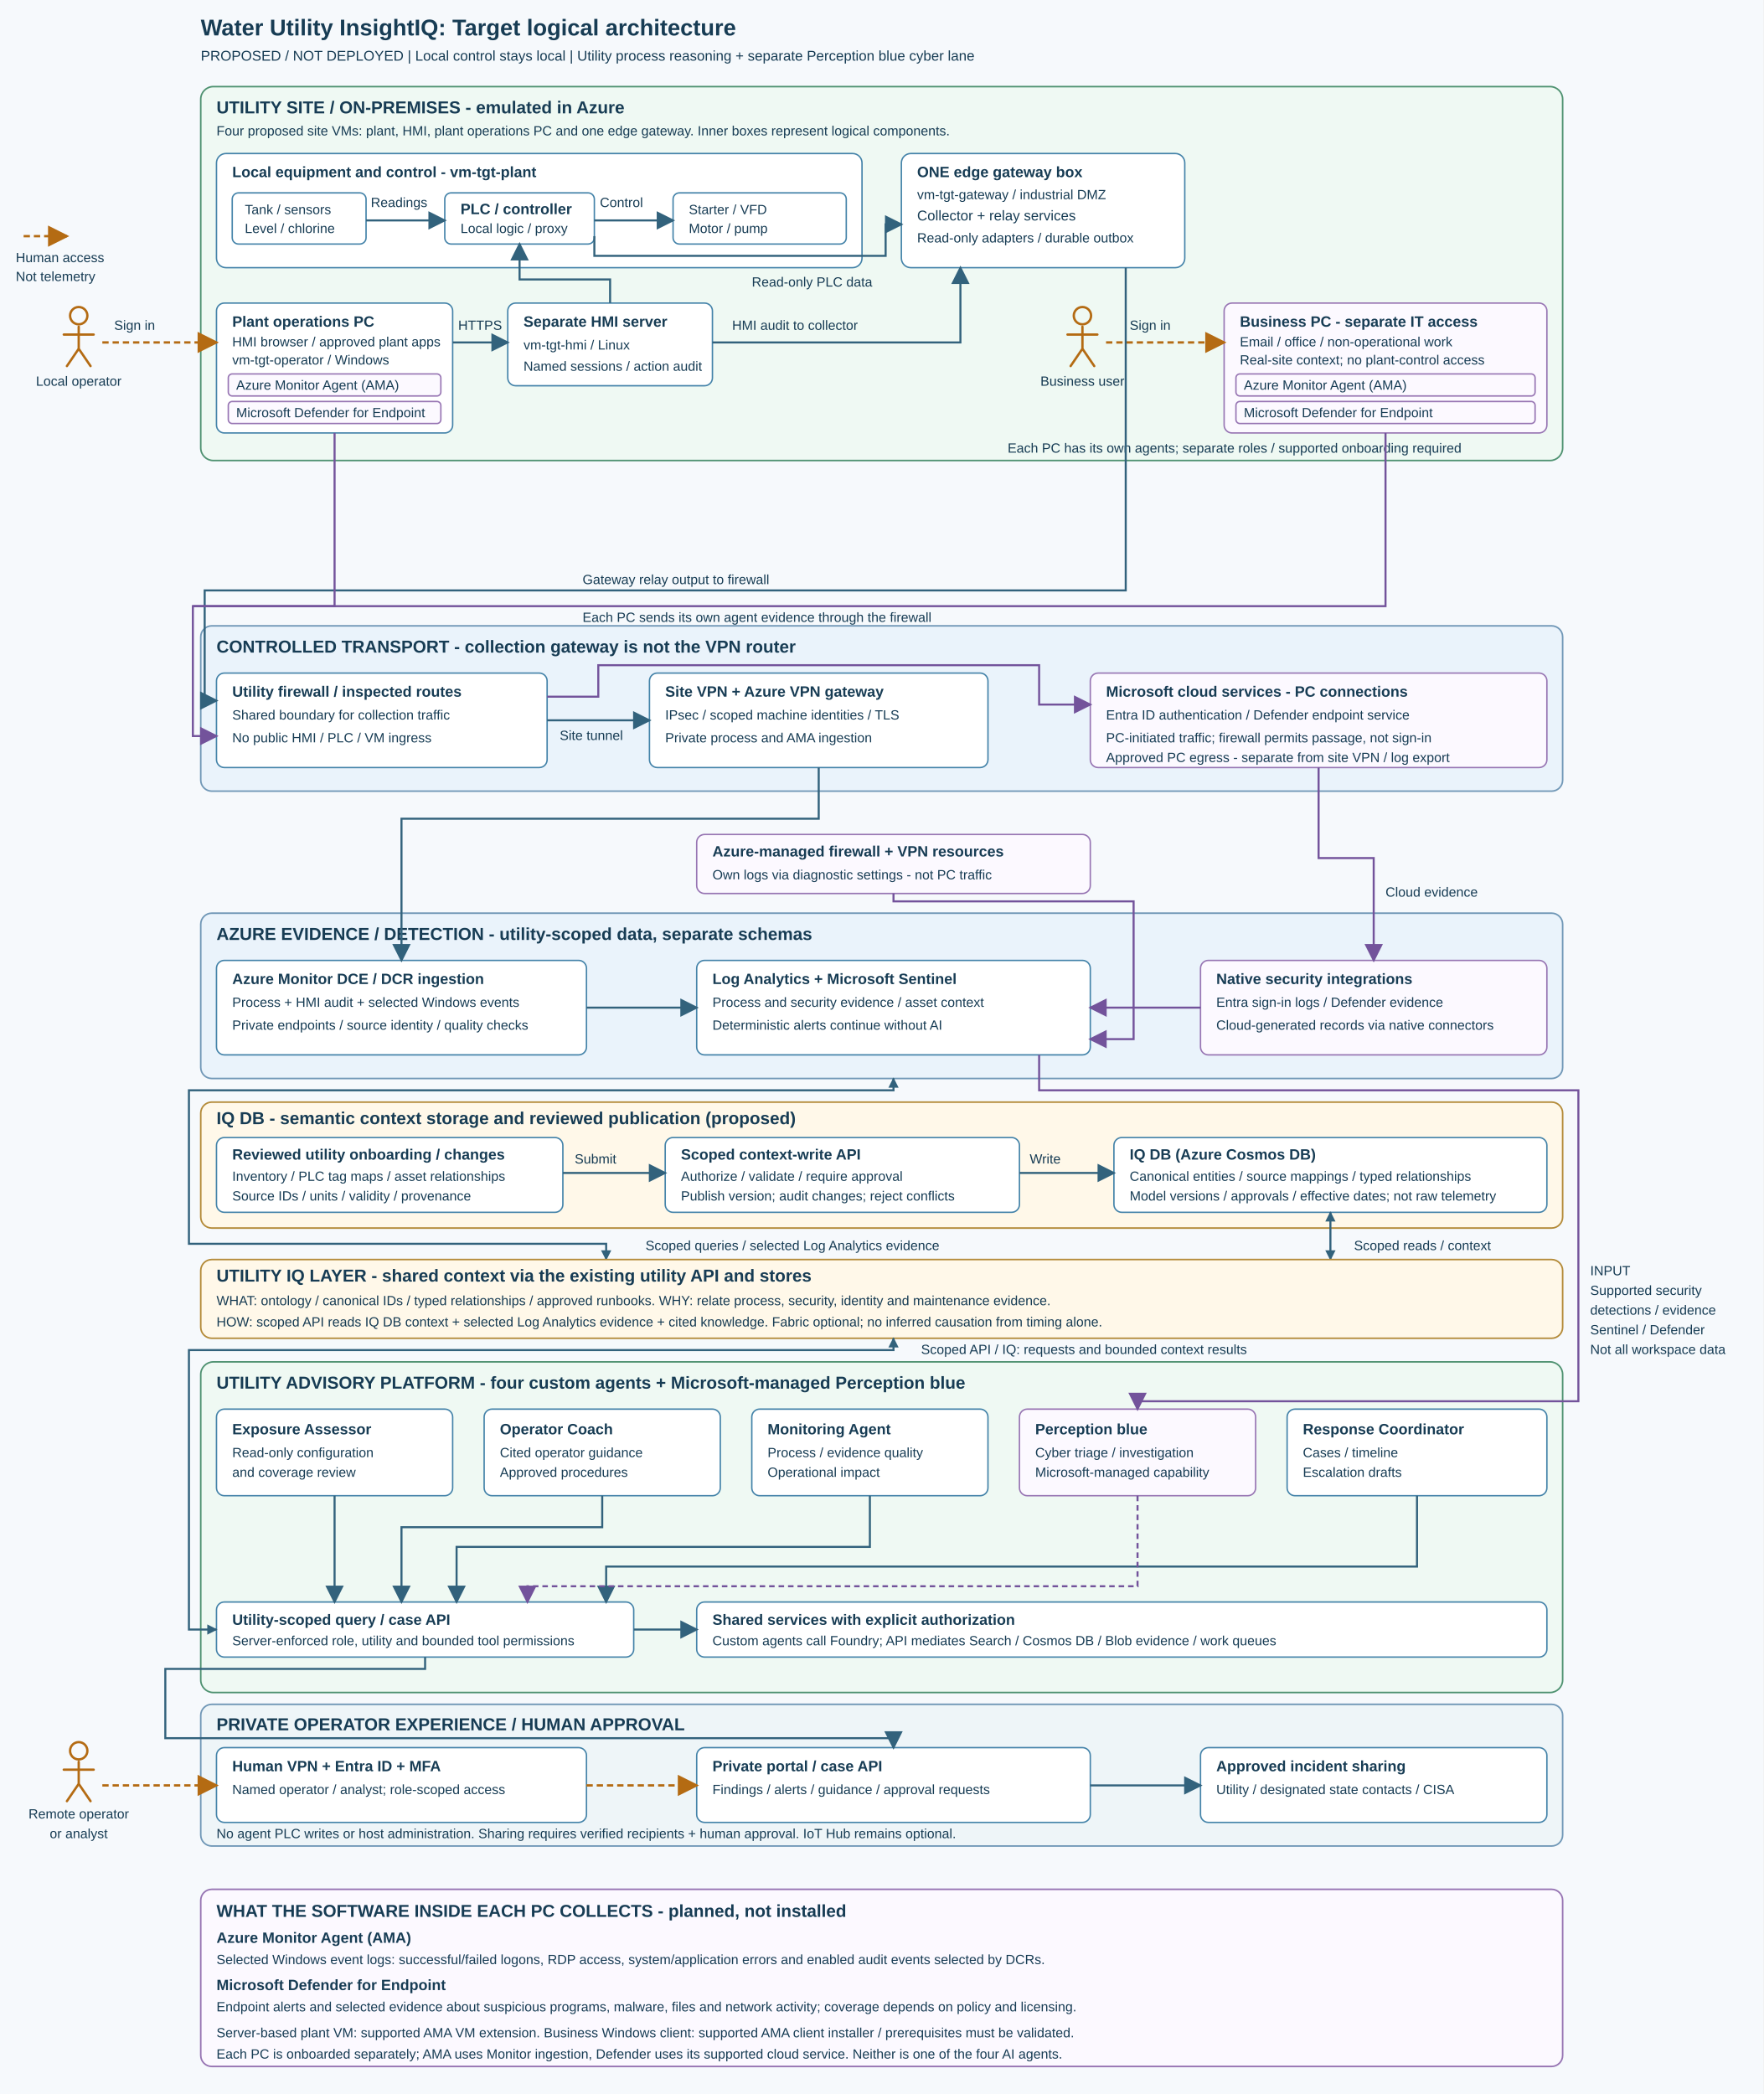
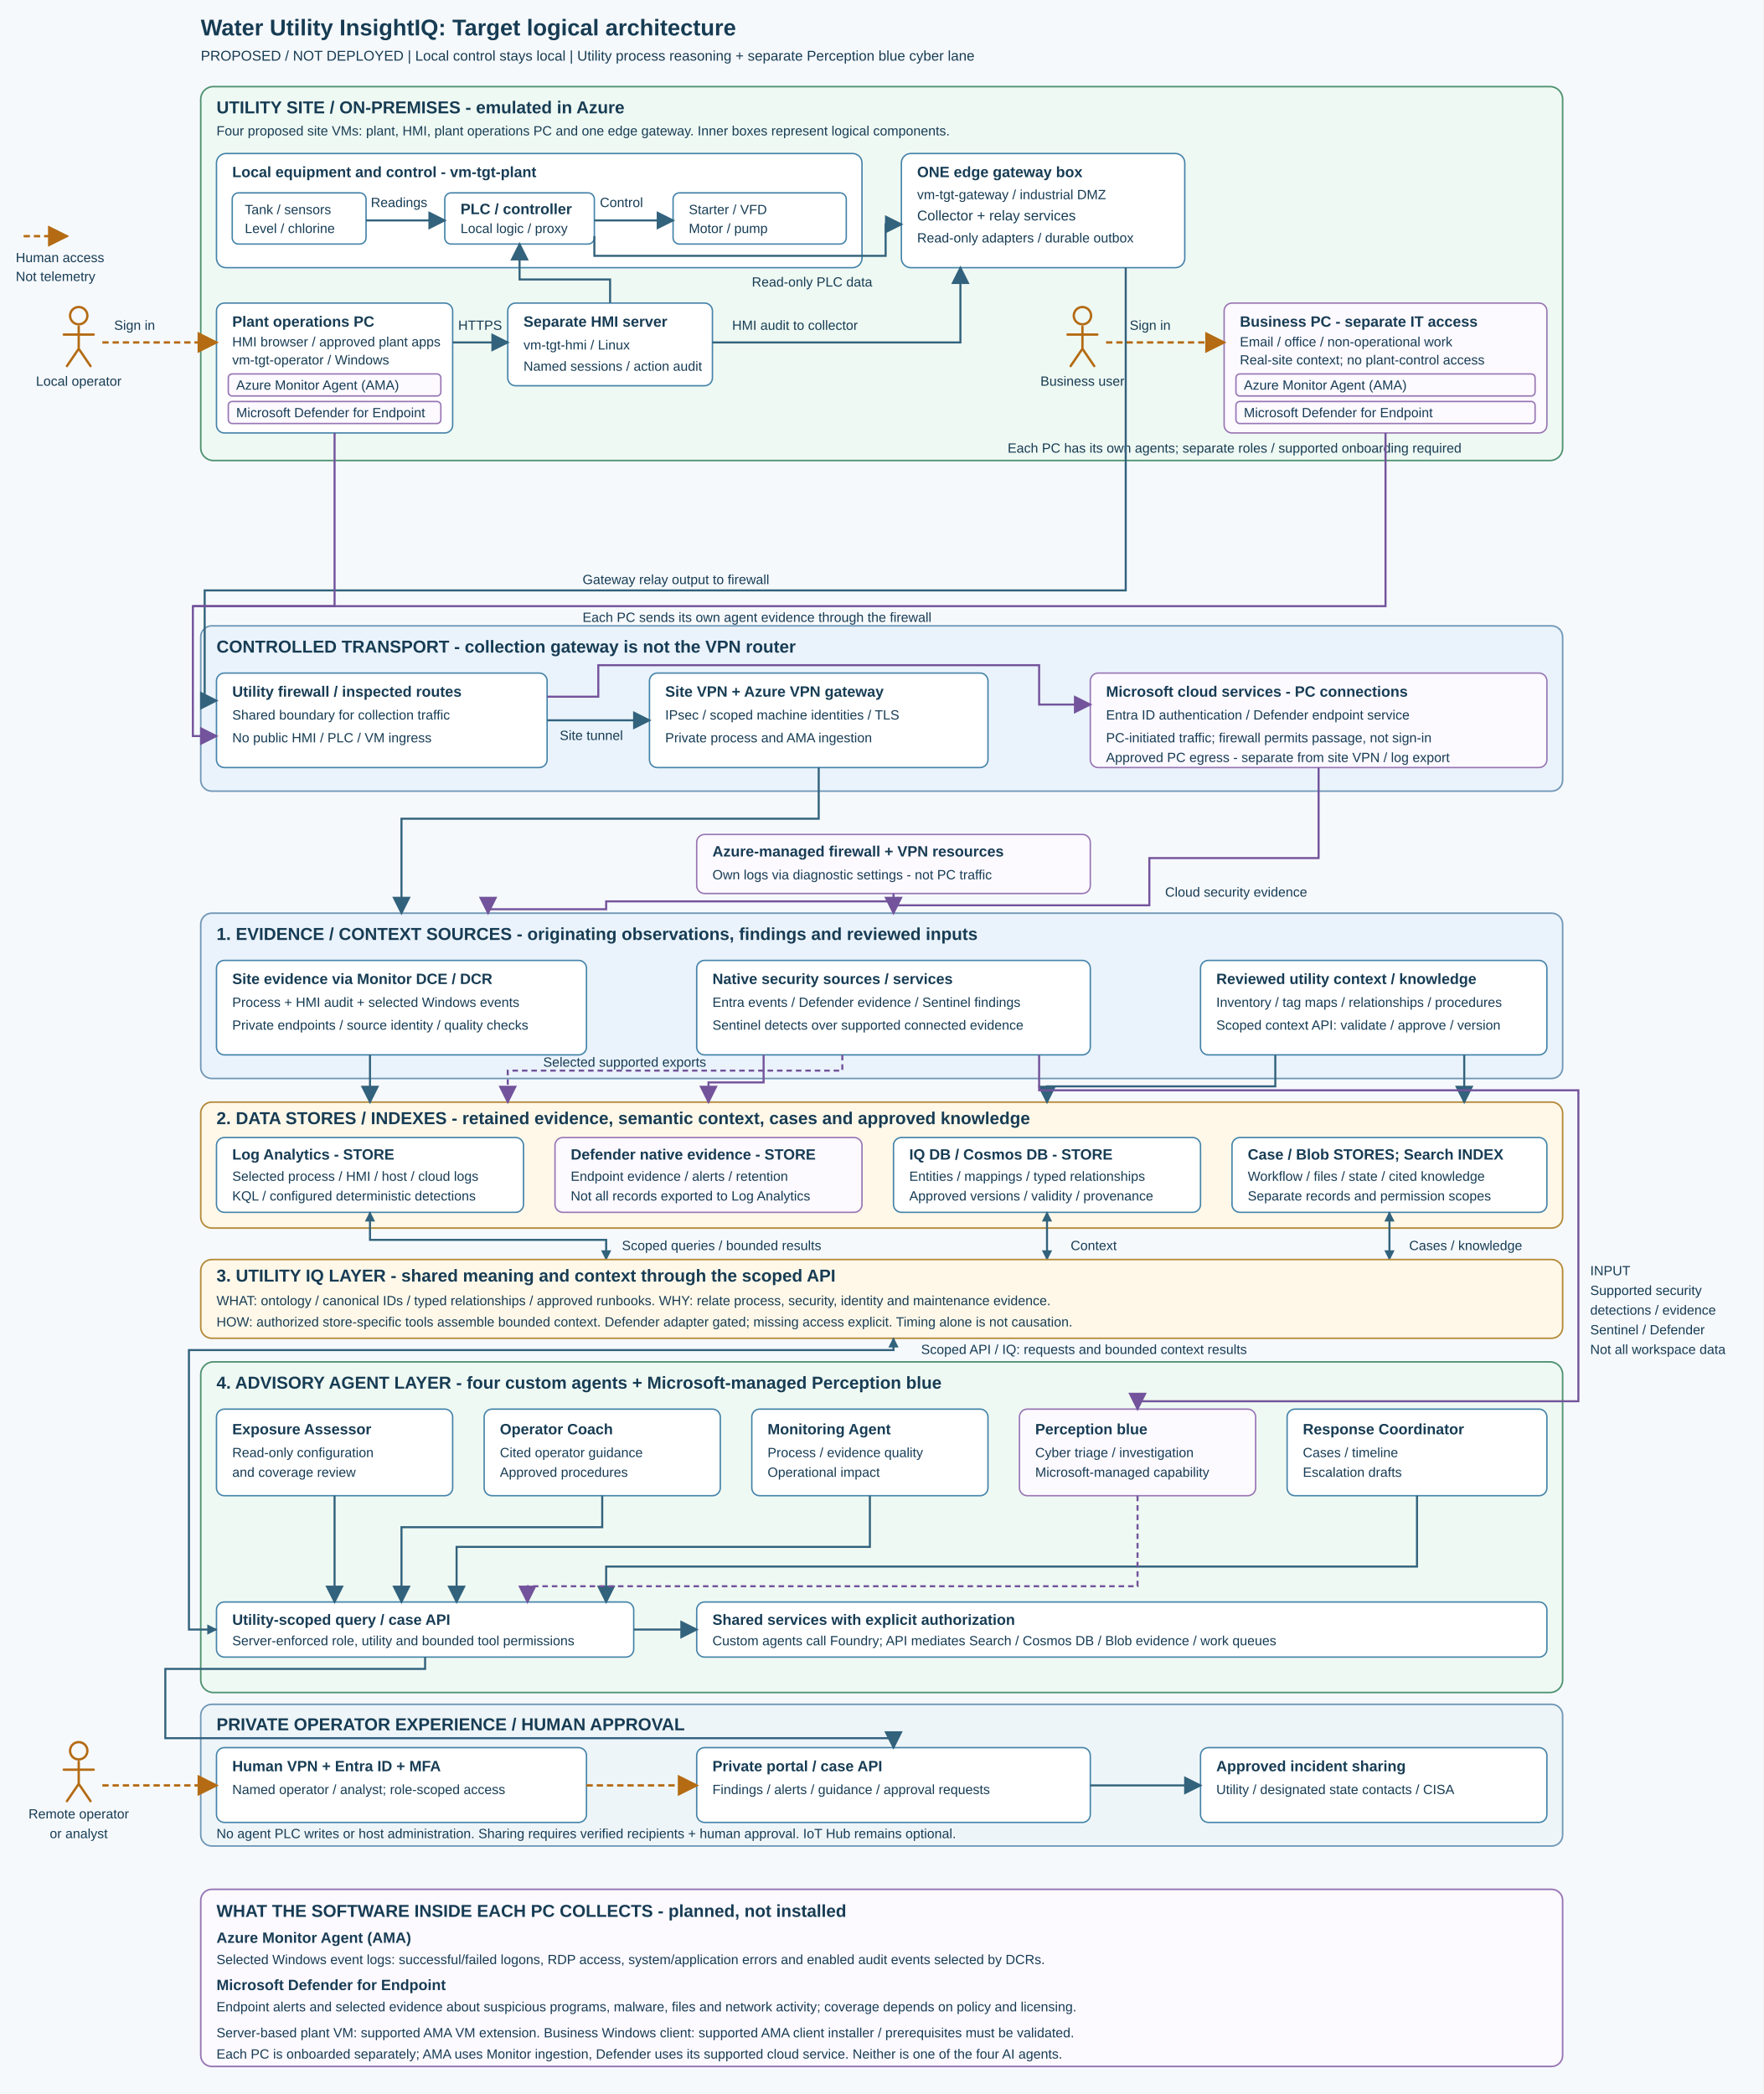
<svg xmlns="http://www.w3.org/2000/svg" width="2240" height="2660" viewBox="-220 0 2240 2660" style="max-width:100%;height:auto" role="img" aria-labelledby="title description">
  <defs>
    <marker id="arrow" markerWidth="9" markerHeight="9" refX="8" refY="4.5" orient="auto">
      <path d="M0 0L9 4.5L0 9Z" fill="#32627c" />
    </marker>
    <marker id="query-arrow" markerWidth="5" markerHeight="5" refX="4.5" refY="2.5" orient="auto-start-reverse">
      <path d="M0 0L5 2.5L0 5Z" fill="#32627c" />
    </marker>
    <marker id="security-arrow" markerWidth="9" markerHeight="9" refX="8" refY="4.5" orient="auto">
      <path d="M0 0L9 4.5L0 9Z" fill="#73539b" />
    </marker>
    <marker id="access-arrow" markerWidth="9" markerHeight="9" refX="8" refY="4.5" orient="auto">
      <path d="M0 0L9 4.5L0 9Z" fill="#b46b13" />
    </marker>
    <g id="person">
      <circle cx="0" cy="-24" r="11" />
      <path d="M0 -10V18M-19 0H19M0 18L-15 40M0 18L15 40" />
    </g>
    <style>
      text{font-family:Segoe UI,Arial,sans-serif;fill:#173c54}
      .title{font-size:29px;font-weight:700}
      .heading{font-size:22px;font-weight:700}
      .subheading{font-size:19px;font-weight:700}
      .body{font-size:18px}
      .small{font-size:17px}
      .box{fill:#fff;stroke:#4483a9;stroke-width:1.8}
      .security{fill:#fcf9ff;stroke:#9775b3;stroke-width:1.8}
      .line{fill:none;stroke:#32627c;stroke-width:2.6;marker-end:url(#arrow)}
      .query-line{fill:none;stroke:#32627c;stroke-width:2.6;marker-start:url(#query-arrow);marker-end:url(#query-arrow)}
      .security-line{fill:none;stroke:#73539b;stroke-width:2.6;marker-end:url(#security-arrow)}
      .person{fill:none;stroke:#b46b13;stroke-width:3;stroke-linecap:round;stroke-linejoin:round}
      .access-line{fill:none;stroke:#b46b13;stroke-width:3;stroke-dasharray:8 5;marker-end:url(#access-arrow)}
    </style>
  </defs>
  <rect x="-220" width="2240" height="2660" fill="#f6f9fc" />
  <text x="35" y="45" class="title">Water Utility InsightIQ: Target logical architecture</text>
  <text x="35" y="77" class="body">PROPOSED / NOT DEPLOYED | Local control stays local | Utility process reasoning + separate Perception blue cyber lane</text>
  <rect x="35" y="110" width="1730" height="475" rx="16" fill="#eff9f3" stroke="#4f9271" stroke-width="2" />
  <text x="55" y="144" class="heading">UTILITY SITE / ON-PREMISES - emulated in Azure</text>
  <text x="55" y="172" class="small">Four proposed site VMs: plant, HMI, plant operations PC and one edge gateway. Inner boxes represent logical components.</text>
  <rect x="55" y="195" width="820" height="145" rx="12" class="box" />
  <text x="75" y="225" class="subheading">Local equipment and control - vm-tgt-plant</text>
  <rect x="75" y="245" width="170" height="65" rx="8" class="box" />
  <text x="91" y="272" class="small">Tank / sensors</text>
  <text x="91" y="296" class="small">Level / chlorine</text>
  <rect x="345" y="245" width="190" height="65" rx="8" class="box" />
  <text x="365" y="272" class="subheading">PLC / controller</text>
  <text x="365" y="296" class="small">Local logic / proxy</text>
  <rect x="635" y="245" width="220" height="65" rx="8" class="box" />
  <text x="655" y="272" class="small">Starter / VFD</text>
  <text x="655" y="296" class="small">Motor / pump</text>
  <path d="M245 280H345" class="line" />
  <text x="251" y="263" class="small">Readings</text>
  <path d="M535 280H635" class="line" />
  <text x="542" y="263" class="small">Control</text>
  <rect x="925" y="195" width="360" height="145" rx="12" class="box" />
  <text x="945" y="225" class="subheading">ONE edge gateway box</text>
  <text x="945" y="253" class="small">vm-tgt-gateway / industrial DMZ</text>
  <text x="945" y="280" class="body">Collector + relay services</text>
  <text x="945" y="308" class="small">Read-only adapters / durable outbox</text>
  <path d="M535 300V325H905V285H925" class="line" />
  <text x="735" y="364" class="small">Read-only PLC data</text>
  <rect x="55" y="385" width="300" height="165" rx="10" class="box" />
  <text x="75" y="415" class="subheading">Plant operations PC</text>
  <text x="75" y="440" class="small">HMI browser / approved plant apps</text>
  <text x="75" y="463" class="small">vm-tgt-operator / Windows</text>
  <rect x="70" y="475" width="270" height="28" rx="5" class="security" />
  <text x="80" y="495" class="small">Azure Monitor Agent (AMA)</text>
  <rect x="70" y="510" width="270" height="28" rx="5" class="security" />
  <text x="80" y="530" class="small">Microsoft Defender for Endpoint</text>
  <rect x="425" y="385" width="260" height="105" rx="10" class="box" />
  <text x="445" y="415" class="subheading">Separate HMI server</text>
  <text x="445" y="444" class="small">vm-tgt-hmi / Linux</text>
  <text x="445" y="471" class="small">Named sessions / action audit</text>
  <path d="M355 435H425" class="line" />
  <text x="362" y="419" class="small">HTTPS</text>
  <path d="M555 385V355H440V310" class="line" />
  <path d="M685 435H1000V340" class="line" />
  <text x="710" y="419" class="small">HMI audit to collector</text>
  <rect x="1335" y="385" width="410" height="165" rx="10" class="security" />
  <text x="1355" y="415" class="subheading">Business PC - separate IT access</text>
  <text x="1355" y="440" class="small">Email / office / non-operational work</text>
  <text x="1355" y="463" class="small">Real-site context; no plant-control access</text>
  <rect x="1350" y="475" width="380" height="28" rx="5" class="security" />
  <text x="1360" y="495" class="small">Azure Monitor Agent (AMA)</text>
  <rect x="1350" y="510" width="380" height="28" rx="5" class="security" />
  <text x="1360" y="530" class="small">Microsoft Defender for Endpoint</text>
  <use href="#person" x="1155" y="425" class="person" />
  <text x="1155" y="490" text-anchor="middle" class="small">Business user</text>
  <path d="M1185 435H1335" class="access-line" />
  <text x="1215" y="419" class="small">Sign in</text>
  <text x="1060" y="575" class="small">Each PC has its own agents; separate roles / supported onboarding required</text>
  <use href="#person" x="-120" y="425" class="person" />
  <text x="-120" y="490" text-anchor="middle" class="small">Local operator</text>
  <path d="M-90 435H55" class="access-line" />
  <text x="-75" y="419" class="small">Sign in</text>
  <g id="transport-layer" transform="translate(0 240)">
    <rect x="35" y="555" width="1730" height="210" rx="14" fill="#eaf3fb" stroke="#7198b7" stroke-width="2" />
    <text x="55" y="589" class="heading">CONTROLLED TRANSPORT - collection gateway is not the VPN router</text>
    <rect x="55" y="615" width="420" height="120" rx="10" class="box" />
    <text x="75" y="645" class="subheading">Utility firewall / inspected routes</text>
    <text x="75" y="674" class="small">Shared boundary for collection traffic</text>
    <text x="75" y="703" class="small">No public HMI / PLC / VM ingress</text>
    <path d="M1210 100V510H40V650H55" class="line" />
    <text x="520" y="502" class="small">Gateway relay output to firewall</text>
    <path d="M205 310V530H25V695H55" class="security-line" />
    <path d="M1540 310V530H25" fill="none" stroke="#73539b" stroke-width="2.6" />
    <text x="520" y="550" class="small">Each PC sends its own agent evidence through the firewall</text>
    <rect x="605" y="615" width="430" height="120" rx="10" class="box" />
    <text x="625" y="645" class="subheading">Site VPN + Azure VPN gateway</text>
    <text x="625" y="674" class="small">IPsec / scoped machine identities / TLS</text>
    <text x="625" y="703" class="small">Private process and AMA ingestion</text>
    <path d="M475 675H605" class="line" />
    <text x="491" y="700" class="small">Site tunnel</text>
    <rect x="1165" y="615" width="580" height="120" rx="10" class="security" />
    <text x="1185" y="645" class="subheading">Microsoft cloud services - PC connections</text>
    <text x="1185" y="674" class="small">Entra ID authentication / Defender endpoint service</text>
    <text x="1185" y="703" class="small">PC-initiated traffic; firewall permits passage, not sign-in</text>
    <text x="1185" y="728" class="small">Approved PC egress - separate from site VPN / log export</text>
    <path d="M475 645H540V605H1100V655H1165" class="security-line" />
  </g>
  <g id="evidence-layer" transform="translate(0 340)">
    <rect x="665" y="720" width="500" height="75" rx="10" class="security" />
    <text x="685" y="748" class="subheading">Azure-managed firewall + VPN resources</text>
    <text x="685" y="777" class="small">Own logs via diagnostic settings - not PC traffic</text>
    <rect x="35" y="820" width="1730" height="210" rx="14" fill="#eaf3fb" stroke="#7198b7" stroke-width="2" />
-     <text x="55" y="854" class="heading">AZURE EVIDENCE / DETECTION - utility-scoped data, separate schemas</text>
+     <text x="55" y="854" class="heading">1. EVIDENCE / CONTEXT SOURCES - originating observations, findings and reviewed inputs</text>
    <rect x="55" y="880" width="470" height="120" rx="10" class="box" />
-     <text x="75" y="910" class="subheading">Azure Monitor DCE / DCR ingestion</text>
+     <text x="75" y="910" class="subheading">Site evidence via Monitor DCE / DCR</text>
    <text x="75" y="939" class="small">Process + HMI audit + selected Windows events</text>
    <text x="75" y="968" class="small">Private endpoints / source identity / quality checks</text>
    <rect x="665" y="880" width="500" height="120" rx="10" class="box" />
-     <text x="685" y="910" class="subheading">Log Analytics + Microsoft Sentinel</text>
-     <text x="685" y="939" class="small">Process and security evidence / asset context</text>
-     <text x="685" y="968" class="small">Deterministic alerts continue without AI</text>
-     <rect x="1305" y="880" width="440" height="120" rx="10" class="security" />
-     <text x="1325" y="910" class="subheading">Native security integrations</text>
-     <text x="1325" y="939" class="small">Entra sign-in logs / Defender evidence</text>
-     <text x="1325" y="968" class="small">Cloud-generated records via native connectors</text>
-     <path d="M820 635V700H290V880" class="line" />
-     <path d="M1455 635V750H1525V880" class="security-line" />
-     <text x="1540" y="799" class="small">Cloud evidence</text>
-     <path d="M915 795V805H1220V980H1165" class="security-line" />
-     <path d="M525 940H665" class="line" />
-     <path d="M1305 940H1165" class="security-line" />
-   </g>
-   <g id="iqdb-storage">
+     <text x="685" y="910" class="subheading">Native security sources / services</text>
+     <text x="685" y="939" class="small">Entra events / Defender evidence / Sentinel findings</text>
+     <text x="685" y="968" class="small">Sentinel detects over supported connected evidence</text>
+     <rect id="iqdb-source" x="1305" y="880" width="440" height="120" rx="10" class="box" />
+     <text x="1325" y="910" class="subheading">Reviewed utility context / knowledge</text>
+     <text x="1325" y="939" class="small">Inventory / tag maps / relationships / procedures</text>
+     <text x="1325" y="968" class="small">Scoped context API: validate / approve / version</text>
+     <path d="M820 635V700H290V820" class="line" />
+     <path d="M1455 635V750H1240V810H915V820" class="security-line" />
+     <text x="1260" y="799" class="small">Cloud security evidence</text>
+     <path d="M915 795V805H550V815H400V820" class="security-line" />
+   </g>
+   <g id="store-layer">
    <rect x="35" y="1400" width="1730" height="160" rx="14" fill="#fff8e9" stroke="#b48b39" stroke-width="2" />
-     <text x="55" y="1428" class="heading">IQ DB - semantic context storage and reviewed publication (proposed)</text>
-     <rect id="iqdb-source" x="55" y="1445" width="440" height="95" rx="10" class="box" />
-     <text x="75" y="1473" class="subheading">Reviewed utility onboarding / changes</text>
-     <text x="75" y="1500" class="small">Inventory / PLC tag maps / asset relationships</text>
-     <text x="75" y="1525" class="small">Source IDs / units / validity / provenance</text>
-     <rect id="iqdb-writer" x="625" y="1445" width="450" height="95" rx="10" class="box" />
-     <text x="645" y="1473" class="subheading">Scoped context-write API</text>
-     <text x="645" y="1500" class="small">Authorize / validate / require approval</text>
-     <text x="645" y="1525" class="small">Publish version; audit changes; reject conflicts</text>
-     <rect id="iqdb" x="1195" y="1445" width="550" height="95" rx="10" class="box" />
-     <text x="1215" y="1473" class="subheading">IQ DB (Azure Cosmos DB)</text>
-     <text x="1215" y="1500" class="small">Canonical entities / source mappings / typed relationships</text>
-     <text x="1215" y="1525" class="small">Model versions / approvals / effective dates; not raw telemetry</text>
-     <path id="iqdb-import" d="M495 1490H625" class="line" />
-     <text x="510" y="1478" class="small">Submit</text>
-     <path id="iqdb-publish" d="M1075 1490H1195" class="line" />
-     <text x="1088" y="1478" class="small">Write</text>
-   </g>
-   <path id="iq-evidence-query" d="M915 1370V1385H20V1580H550V1600" class="query-line" />
-   <text x="600" y="1588" class="small">Scoped queries / selected Log Analytics evidence</text>
-   <path id="iqdb-read" d="M1470 1540V1600" class="query-line" />
-   <text x="1500" y="1588" class="small">Scoped reads / context</text>
+     <text x="55" y="1428" class="heading">2. DATA STORES / INDEXES - retained evidence, semantic context, cases and approved knowledge</text>
+     <rect id="log-store" x="55" y="1445" width="390" height="95" rx="10" class="box" />
+     <text x="75" y="1473" class="subheading">Log Analytics - STORE</text>
+     <text x="75" y="1500" class="small">Selected process / HMI / host / cloud logs</text>
+     <text x="75" y="1525" class="small">KQL / configured deterministic detections</text>
+     <rect id="defender-store" x="485" y="1445" width="390" height="95" rx="10" class="security" />
+     <text x="505" y="1473" class="subheading">Defender native evidence - STORE</text>
+     <text x="505" y="1500" class="small">Endpoint evidence / alerts / retention</text>
+     <text x="505" y="1525" class="small">Not all records exported to Log Analytics</text>
+     <rect id="iqdb" x="915" y="1445" width="390" height="95" rx="10" class="box" />
+     <text x="935" y="1473" class="subheading">IQ DB / Cosmos DB - STORE</text>
+     <text x="935" y="1500" class="small">Entities / mappings / typed relationships</text>
+     <text x="935" y="1525" class="small">Approved versions / validity / provenance</text>
+     <rect id="support-stores" x="1345" y="1445" width="400" height="95" rx="10" class="box" />
+     <text x="1365" y="1473" class="subheading">Case / Blob STORES; Search INDEX</text>
+     <text x="1365" y="1500" class="small">Workflow / files / state / cited knowledge</text>
+     <text x="1365" y="1525" class="small">Separate records and permission scopes</text>
+     <path id="site-evidence-store" d="M250 1340V1400" class="line" />
+     <path id="native-evidence-store" d="M750 1340V1375H680V1400" class="security-line" />
+     <path id="selected-security-export" d="M850 1340V1360H425V1400" class="security-line" stroke-dasharray="7 5" />
+     <text x="470" y="1355" class="small">Selected supported exports</text>
+     <path id="iqdb-publish" d="M1400 1340V1380H1110V1400" class="line" />
+     <path id="knowledge-publish" d="M1640 1340V1400" class="line" />
+   </g>
+   <path id="iq-evidence-query" d="M250 1540V1575H550V1600" class="query-line" />
+   <path id="iqdb-read" d="M1110 1540V1600" class="query-line" />
+   <path id="knowledge-read" d="M1545 1540V1600" class="query-line" />
+   <text x="570" y="1588" class="small">Scoped queries / bounded results</text>
+   <text x="1140" y="1588" class="small">Context</text>
+   <text x="1570" y="1588" class="small">Cases / knowledge</text>
  <g id="iq-and-advisory" transform="translate(0 200)">
    <g id="iq-layer">
      <rect x="35" y="1400" width="1730" height="100" rx="14" fill="#fff8e9" stroke="#b48b39" stroke-width="2" />
-       <text x="55" y="1428" class="heading">UTILITY IQ LAYER - shared context via the existing utility API and stores</text>
+       <text x="55" y="1428" class="heading">3. UTILITY IQ LAYER - shared meaning and context through the scoped API</text>
      <text x="55" y="1458" class="small">WHAT: ontology / canonical IDs / typed relationships / approved runbooks. WHY: relate process, security, identity and maintenance evidence.</text>
-       <text x="55" y="1485" class="small">HOW: scoped API reads IQ DB context + selected Log Analytics evidence + cited knowledge. Fabric optional; no inferred causation from timing alone.</text>
+       <text x="55" y="1485" class="small">HOW: authorized store-specific tools assemble bounded context. Defender adapter gated; missing access explicit. Timing alone is not causation.</text>
    </g>
    <g id="agent-layer" transform="translate(0 440)">
      <rect x="35" y="1090" width="1730" height="420" rx="16" fill="#eff9f3" stroke="#4f9271" stroke-width="2" />
-       <text x="55" y="1124" class="heading">UTILITY ADVISORY PLATFORM - four custom agents + Microsoft-managed Perception blue</text>
+       <text x="55" y="1124" class="heading">4. ADVISORY AGENT LAYER - four custom agents + Microsoft-managed Perception blue</text>
      <rect x="55" y="1150" width="300" height="110" rx="10" class="box" />
      <text x="75" y="1182" class="subheading">Exposure Assessor</text>
      <text x="75" y="1211" class="small">Read-only configuration</text>
      <text x="75" y="1236" class="small">and coverage review</text>
      <rect x="395" y="1150" width="300" height="110" rx="10" class="box" />
      <text x="415" y="1182" class="subheading">Operator Coach</text>
      <text x="415" y="1211" class="small">Cited operator guidance</text>
      <text x="415" y="1236" class="small">Approved procedures</text>
      <rect x="735" y="1150" width="300" height="110" rx="10" class="box" />
      <text x="755" y="1182" class="subheading">Monitoring Agent</text>
      <text x="755" y="1211" class="small">Process / evidence quality</text>
      <text x="755" y="1236" class="small">Operational impact</text>
      <rect x="1415" y="1150" width="330" height="110" rx="10" class="box" />
      <text x="1435" y="1182" class="subheading">Response Coordinator</text>
      <text x="1435" y="1211" class="small">Cases / timeline</text>
      <text x="1435" y="1236" class="small">Escalation drafts</text>
      <rect x="55" y="1395" width="530" height="70" rx="10" class="box" />
      <text x="75" y="1424" class="subheading">Utility-scoped query / case API</text>
      <text x="75" y="1450" class="small">Server-enforced role, utility and bounded tool permissions</text>
      <rect x="665" y="1395" width="1080" height="70" rx="10" class="box" />
      <text x="685" y="1424" class="subheading">Shared services with explicit authorization</text>
      <text x="685" y="1450" class="small">Custom agents call Foundry; API mediates Search / Cosmos DB / Blob evidence / work queues</text>
      <path d="M205 1260V1395" class="line" />
      <path d="M545 1260V1300H290V1395" class="line" />
      <path d="M885 1260V1325H360V1395" class="line" />
      <path d="M1580 1260V1350H550V1395" class="line" />
      <path d="M585 1430H665" class="line" />
      <path id="api-iq-context" d="M55 1430H20V1075H915V1060" class="query-line" />
      <text x="950" y="1080" class="small">Scoped API / IQ: requests and bounded context results</text>
      <g id="perception-lane">
        <rect x="1075" y="1150" width="300" height="110" rx="10" class="security" />
        <text x="1095" y="1182" class="subheading">Perception blue</text>
        <text x="1095" y="1211" class="small">Cyber triage / investigation</text>
        <text x="1095" y="1236" class="small">Microsoft-managed capability</text>
      </g>
    </g>
    <g id="operator-layer" transform="translate(0 540)">
      <rect x="35" y="1425" width="1730" height="180" rx="14" fill="#eef5f8" stroke="#7198b7" stroke-width="2" />
      <text x="55" y="1458" class="heading">PRIVATE OPERATOR EXPERIENCE / HUMAN APPROVAL</text>
      <rect x="55" y="1480" width="470" height="95" rx="10" class="box" />
      <use href="#person" x="-120" y="1508" class="person" />
      <text x="-120" y="1570" text-anchor="middle" class="small">Remote operator</text>
      <text x="-120" y="1595" text-anchor="middle" class="small">or analyst</text>
      <path d="M-90 1528H55" class="access-line" />
      <text x="75" y="1510" class="subheading">Human VPN + Entra ID + MFA</text>
      <text x="75" y="1539" class="small">Named operator / analyst; role-scoped access</text>
      <rect x="665" y="1480" width="500" height="95" rx="10" class="box" />
      <text x="685" y="1510" class="subheading">Private portal / case API</text>
      <text x="685" y="1539" class="small">Findings / alerts / guidance / approval requests</text>
      <rect x="1305" y="1480" width="440" height="95" rx="10" class="box" />
      <text x="1325" y="1510" class="subheading">Approved incident sharing</text>
      <text x="1325" y="1539" class="small">Utility / designated state contacts / CISA</text>
      <path d="M525 1528H665" class="access-line" />
      <path d="M1165 1528H1305" class="line" />
      <text x="55" y="1595" class="small">No agent PLC writes or host administration. Sharing requires verified recipients + human approval. IoT Hub remains optional.</text>
    </g>
    <g id="cyber-flow-connectors">
      <text x="1800" y="1420" class="small">
        <tspan x="1800" dy="0">INPUT</tspan>
        <tspan x="1800" dy="25">Supported security</tspan>
        <tspan x="1800" dy="25">detections / evidence</tspan>
        <tspan x="1800" dy="25">Sentinel / Defender</tspan>
        <tspan x="1800" dy="25">Not all workspace data</tspan>
      </text>
      <path id="cyber-output" d="M1225 1700V1815H450V1835" class="security-line" stroke-dasharray="7 5" />
      <path id="case-to-portal" d="M320 1905V1920H-10V2008H915V2020" class="line" />
    </g>
    <path d="M-190 100H-135" class="access-line" />
    <text x="-200" y="133" class="small">Human access</text>
    <text x="-200" y="157" class="small">Not telemetry</text>
    <g id="collection-notes" transform="translate(0 140)">
      <rect x="35" y="2060" width="1730" height="225" rx="14" fill="#fcf9ff" stroke="#9775b3" stroke-width="2" />
      <text x="55" y="2095" class="heading">WHAT THE SOFTWARE INSIDE EACH PC COLLECTS - planned, not installed</text>
      <text x="55" y="2128" class="subheading">Azure Monitor Agent (AMA)</text>
      <text x="55" y="2155" class="small">Selected Windows event logs: successful/failed logons, RDP access, system/application errors and enabled audit events selected by DCRs.</text>
      <text x="55" y="2188" class="subheading">Microsoft Defender for Endpoint</text>
      <text x="55" y="2215" class="small">Endpoint alerts and selected evidence about suspicious programs, malware, files and network activity; coverage depends on policy and licensing.</text>
      <text x="55" y="2248" class="small">Server-based plant VM: supported AMA VM extension. Business Windows client: supported AMA client installer / prerequisites must be validated.</text>
      <text x="55" y="2275" class="small">Each PC is onboarded separately; AMA uses Monitor ingestion, Defender uses its supported cloud service. Neither is one of the four AI agents.</text>
    </g>
  </g>
  <path id="cyber-input" d="M1100 1340V1385H1785V1780H1225V1790" class="security-line" />
</svg>
